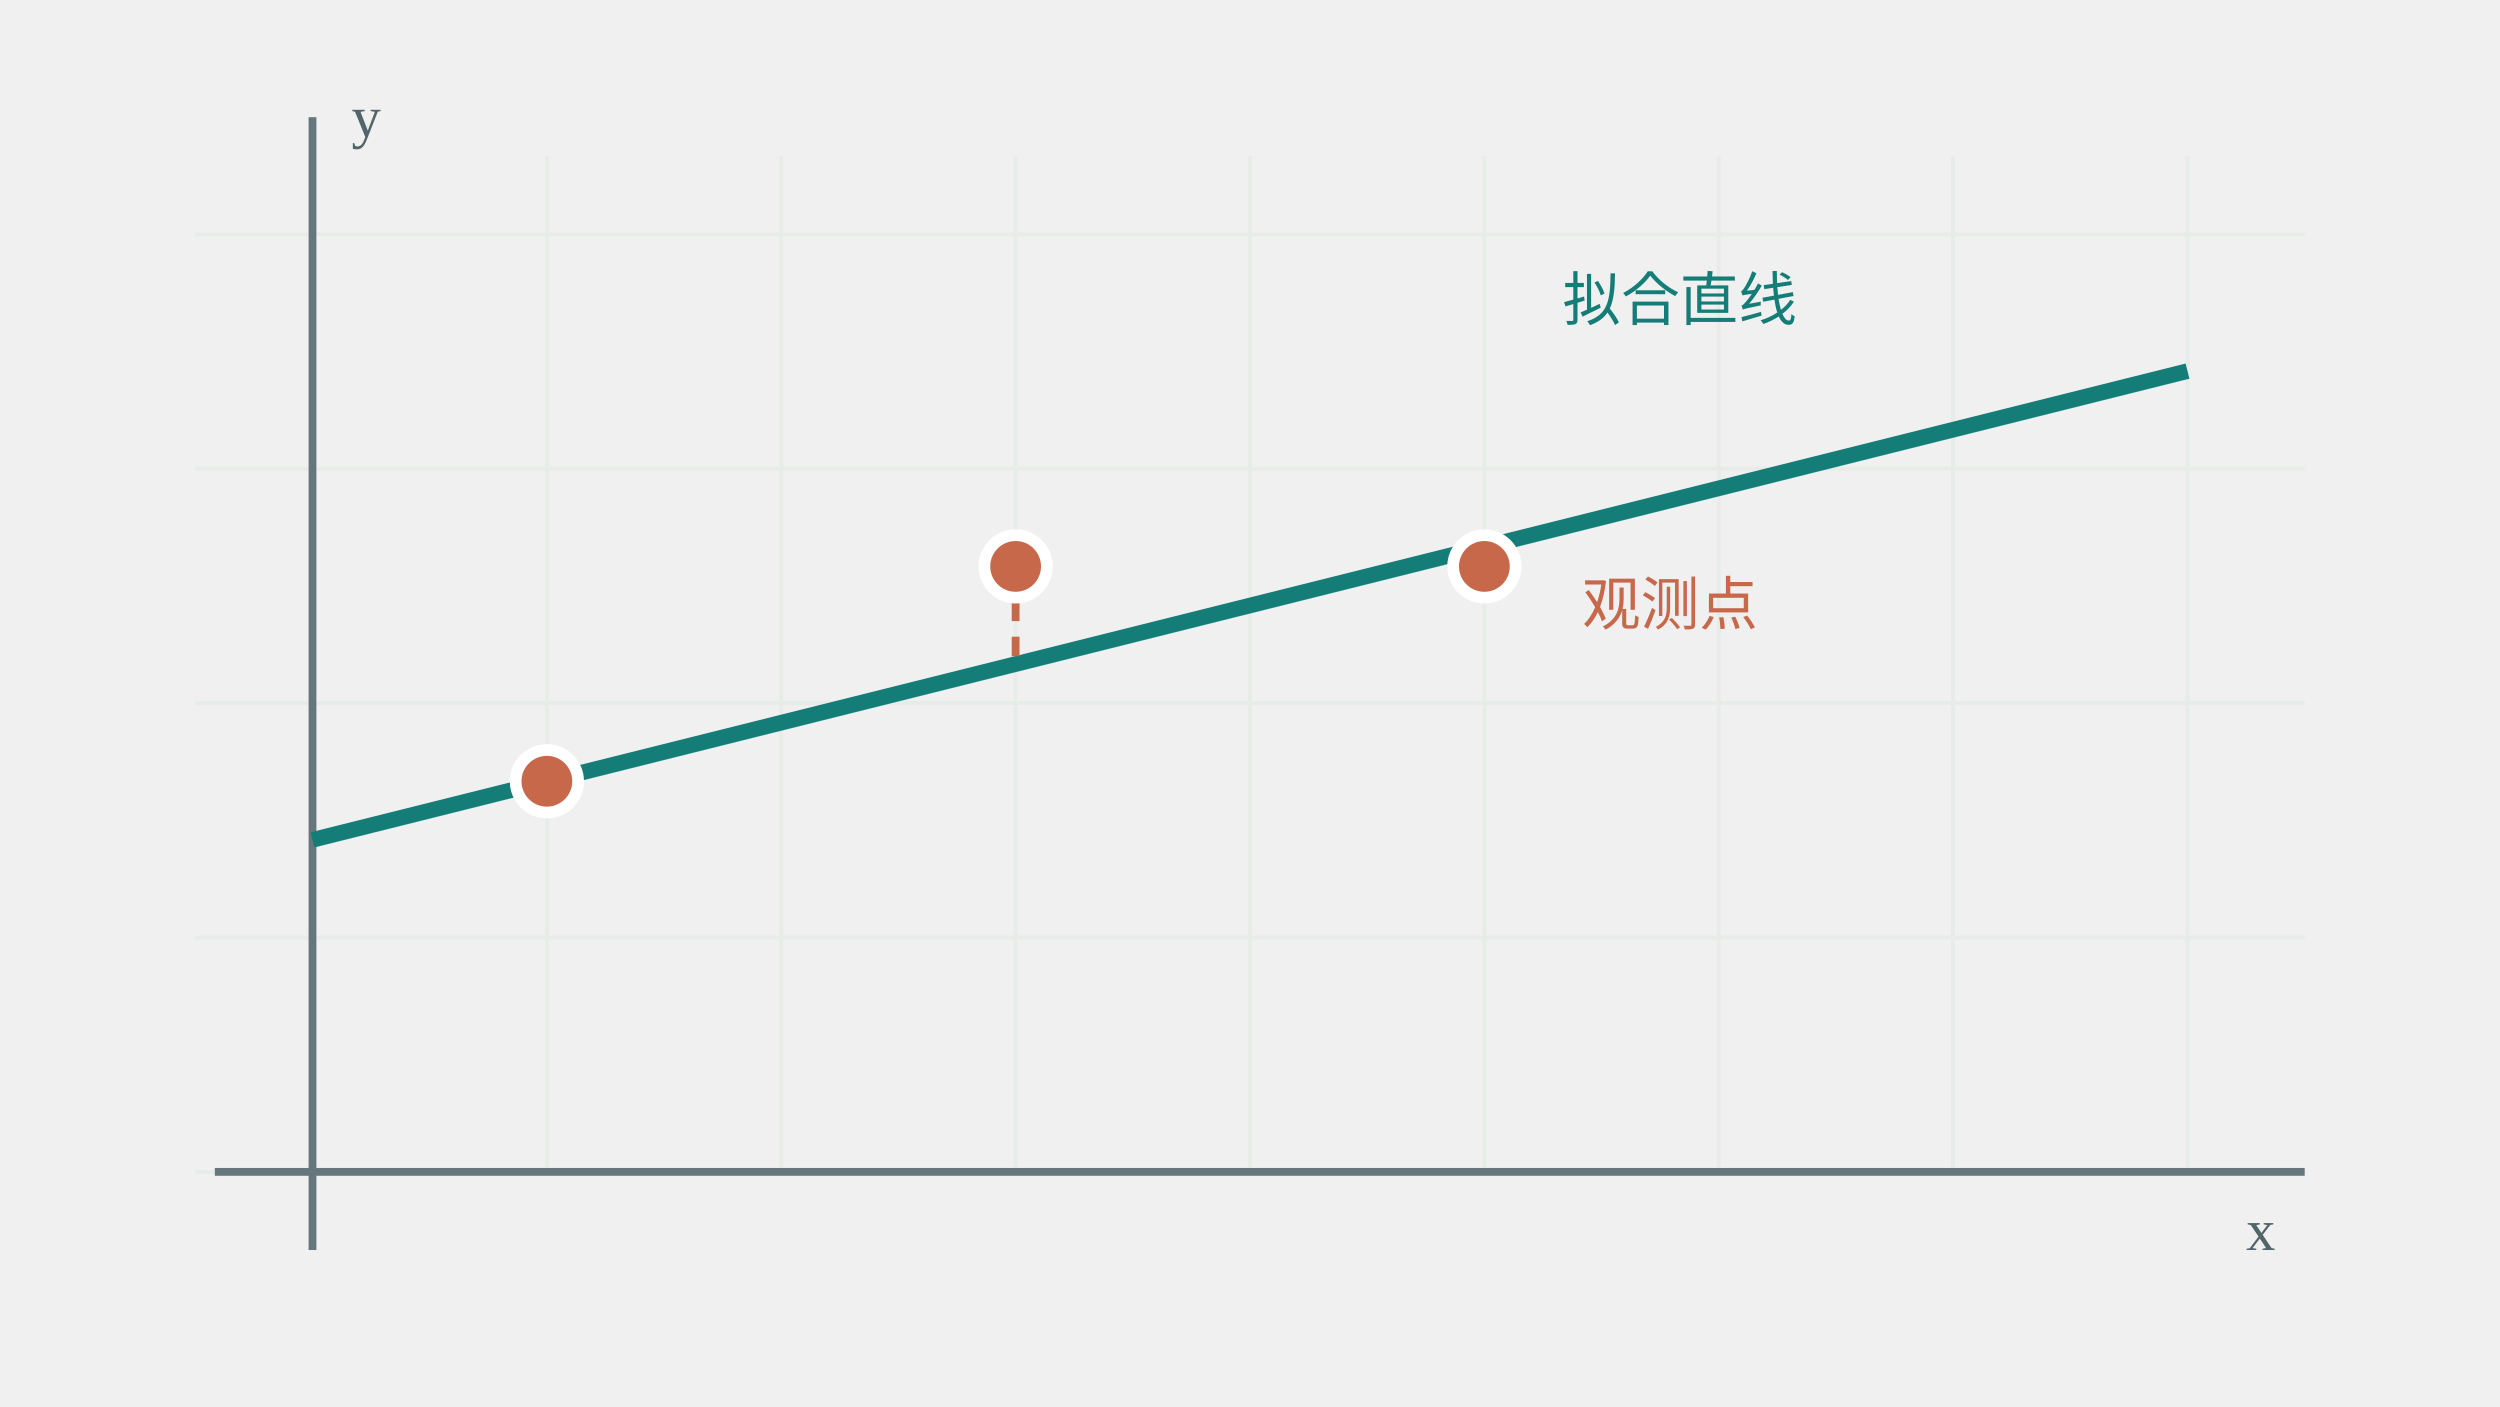
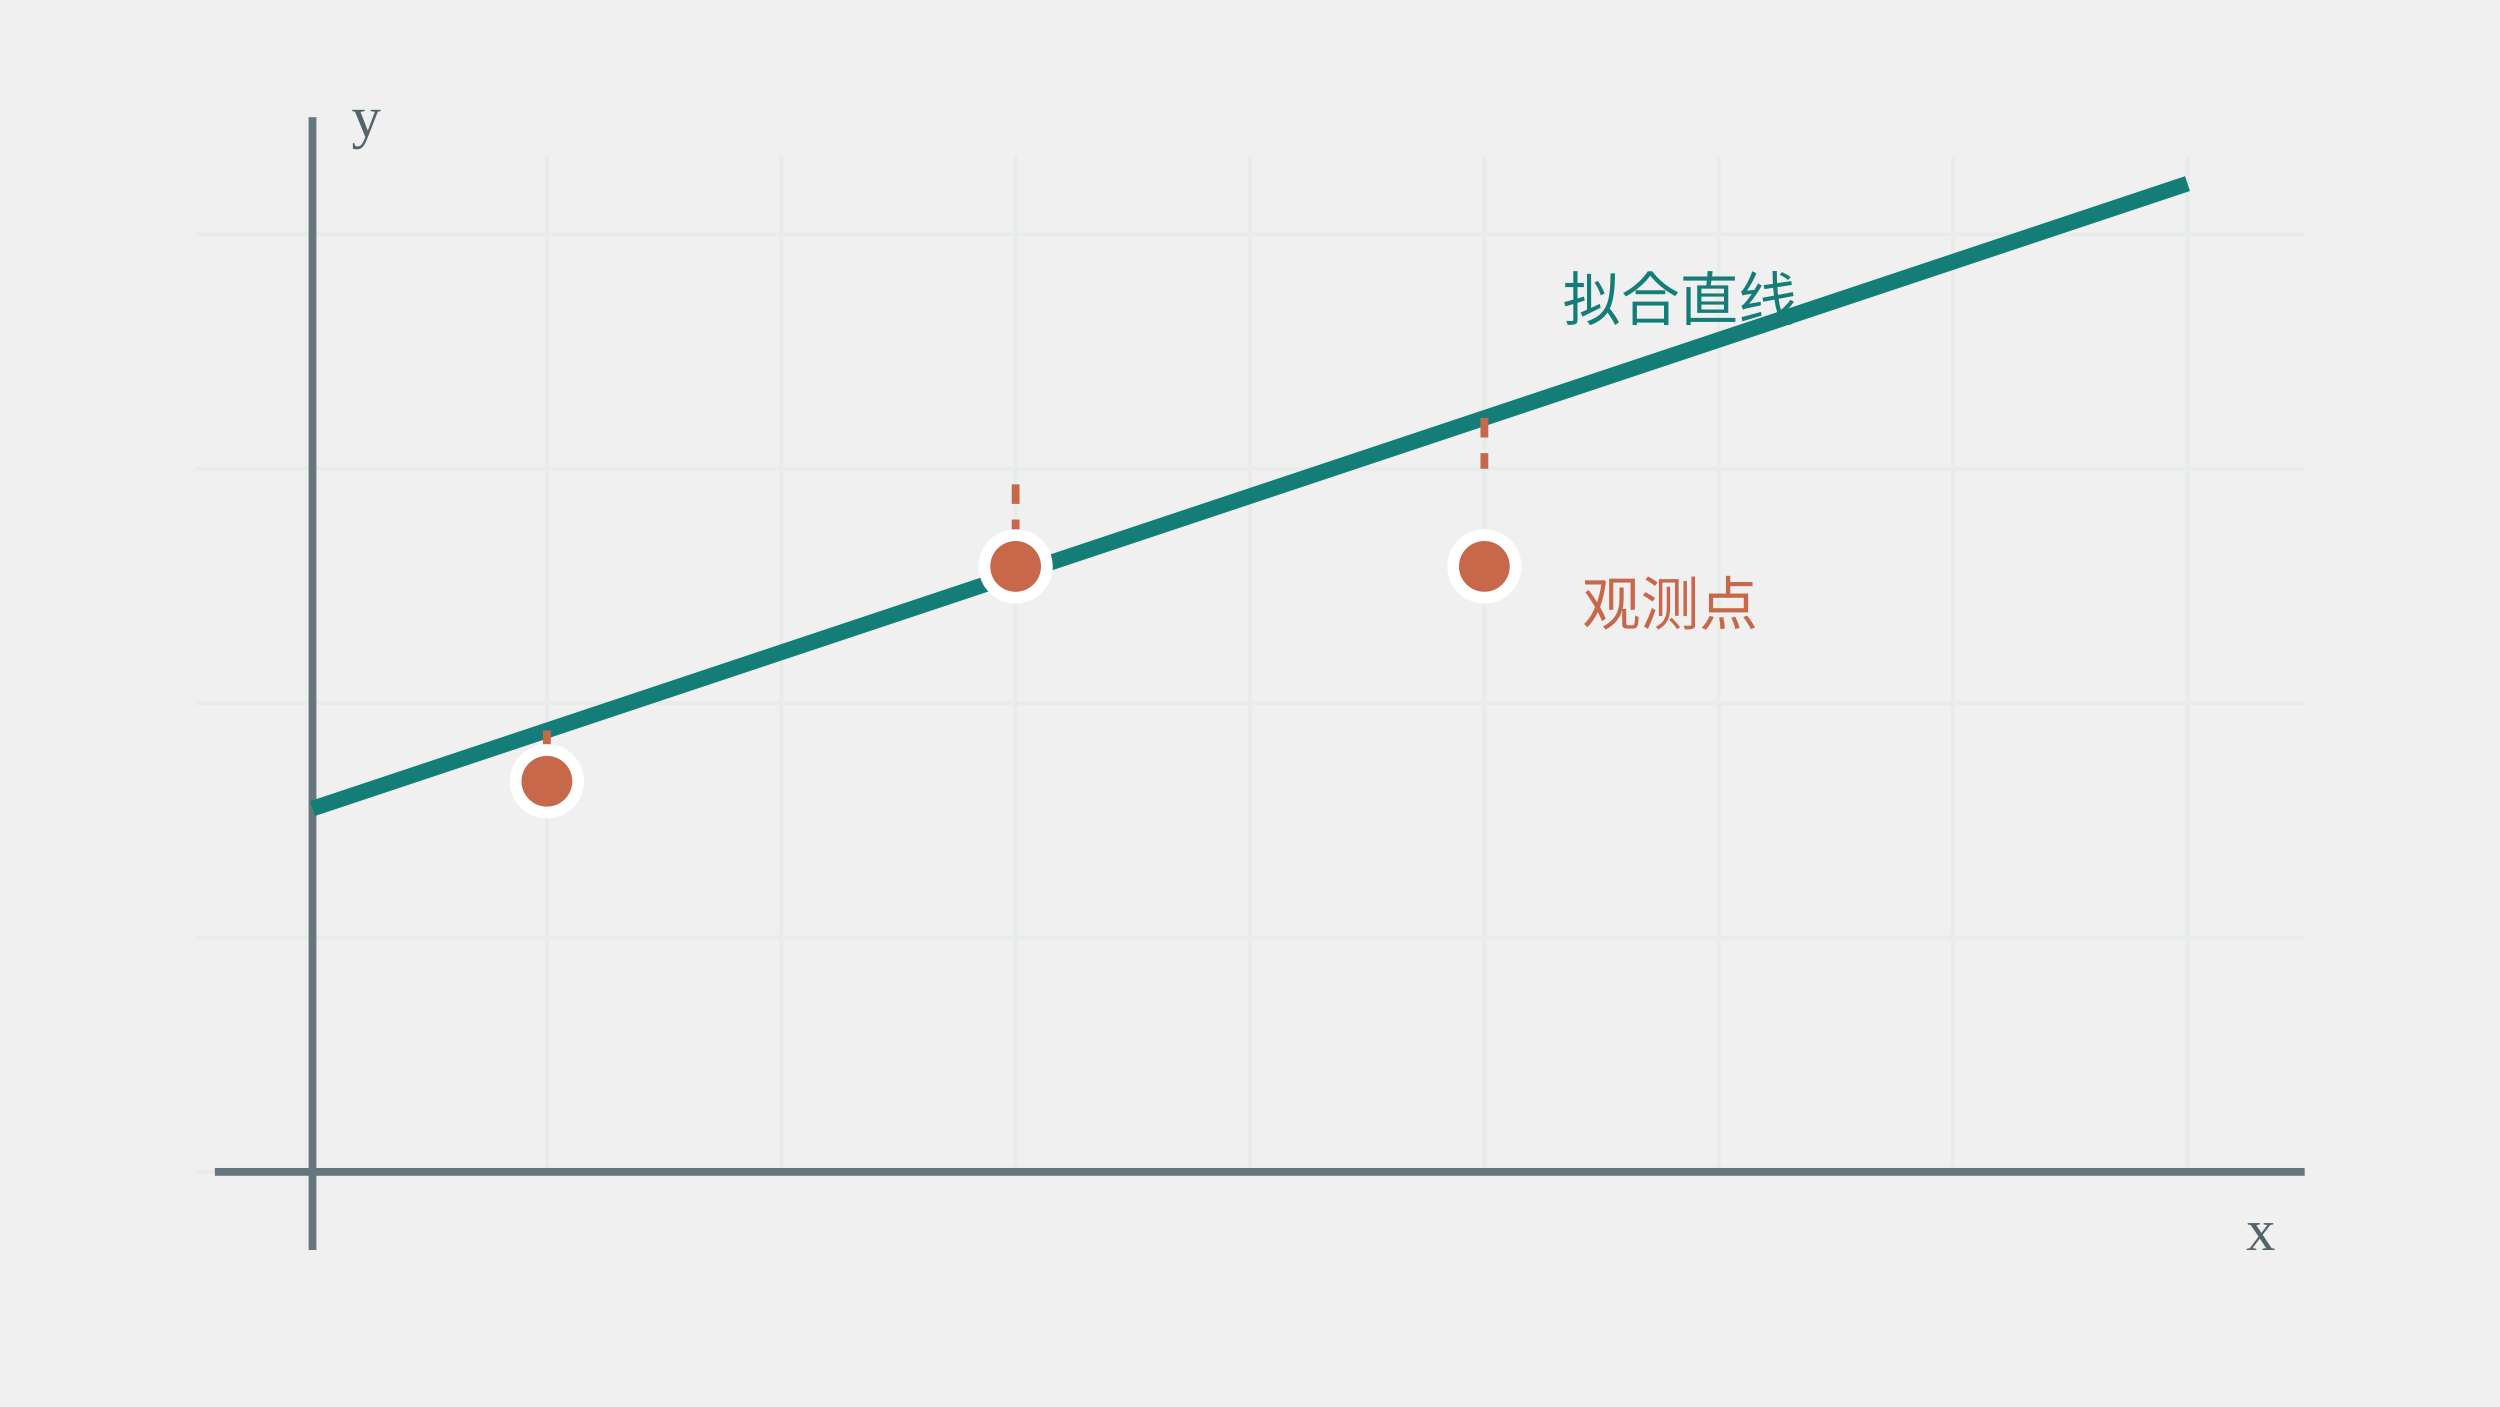
<svg xmlns="http://www.w3.org/2000/svg" viewBox="0 0 640 360" role="img" aria-labelledby="t d">
  <g stroke="#e7ece8" stroke-width="1">
    <path d="M80 40V300M140 40V300M200 40V300M260 40V300M320 40V300M380 40V300M440 40V300M500 40V300M560 40V300M50 60H590M50 120H590M50 180H590M50 240H590M50 300H590" />
  </g>
  <path d="M55 300H590M80 320V30" stroke="#65777c" stroke-width="2" />
-   <path d="M80 215L560 95" stroke="#147d78" stroke-width="4" />
+   <path d="M80 207L560 47" stroke="#147d78" stroke-width="4" />
  <g stroke="#c7684b" stroke-width="2" stroke-dasharray="5 4">
-     <path d="M140 200V200" />
-     <path d="M260 145V170" />
-     <path d="M380 145V140" />
+     <path d="M140 187V200" />
+     <path d="M260 147V120" />
+     <path d="M380 107V120" />
  </g>
  <g fill="#c7684b" stroke="#fff" stroke-width="3">
    <circle cx="140" cy="200" r="8" />
    <circle cx="260" cy="145" r="8" />
    <circle cx="380" cy="145" r="8" />
  </g>
  <g font-size="15" fill="#52656b">
    <text x="575" y="320">x</text>
    <text x="90" y="35">y</text>
    <text x="400" y="82" fill="#147d78">拟合直线</text>
    <text x="405" y="160" fill="#c7684b">观测点</text>
  </g>
</svg>
